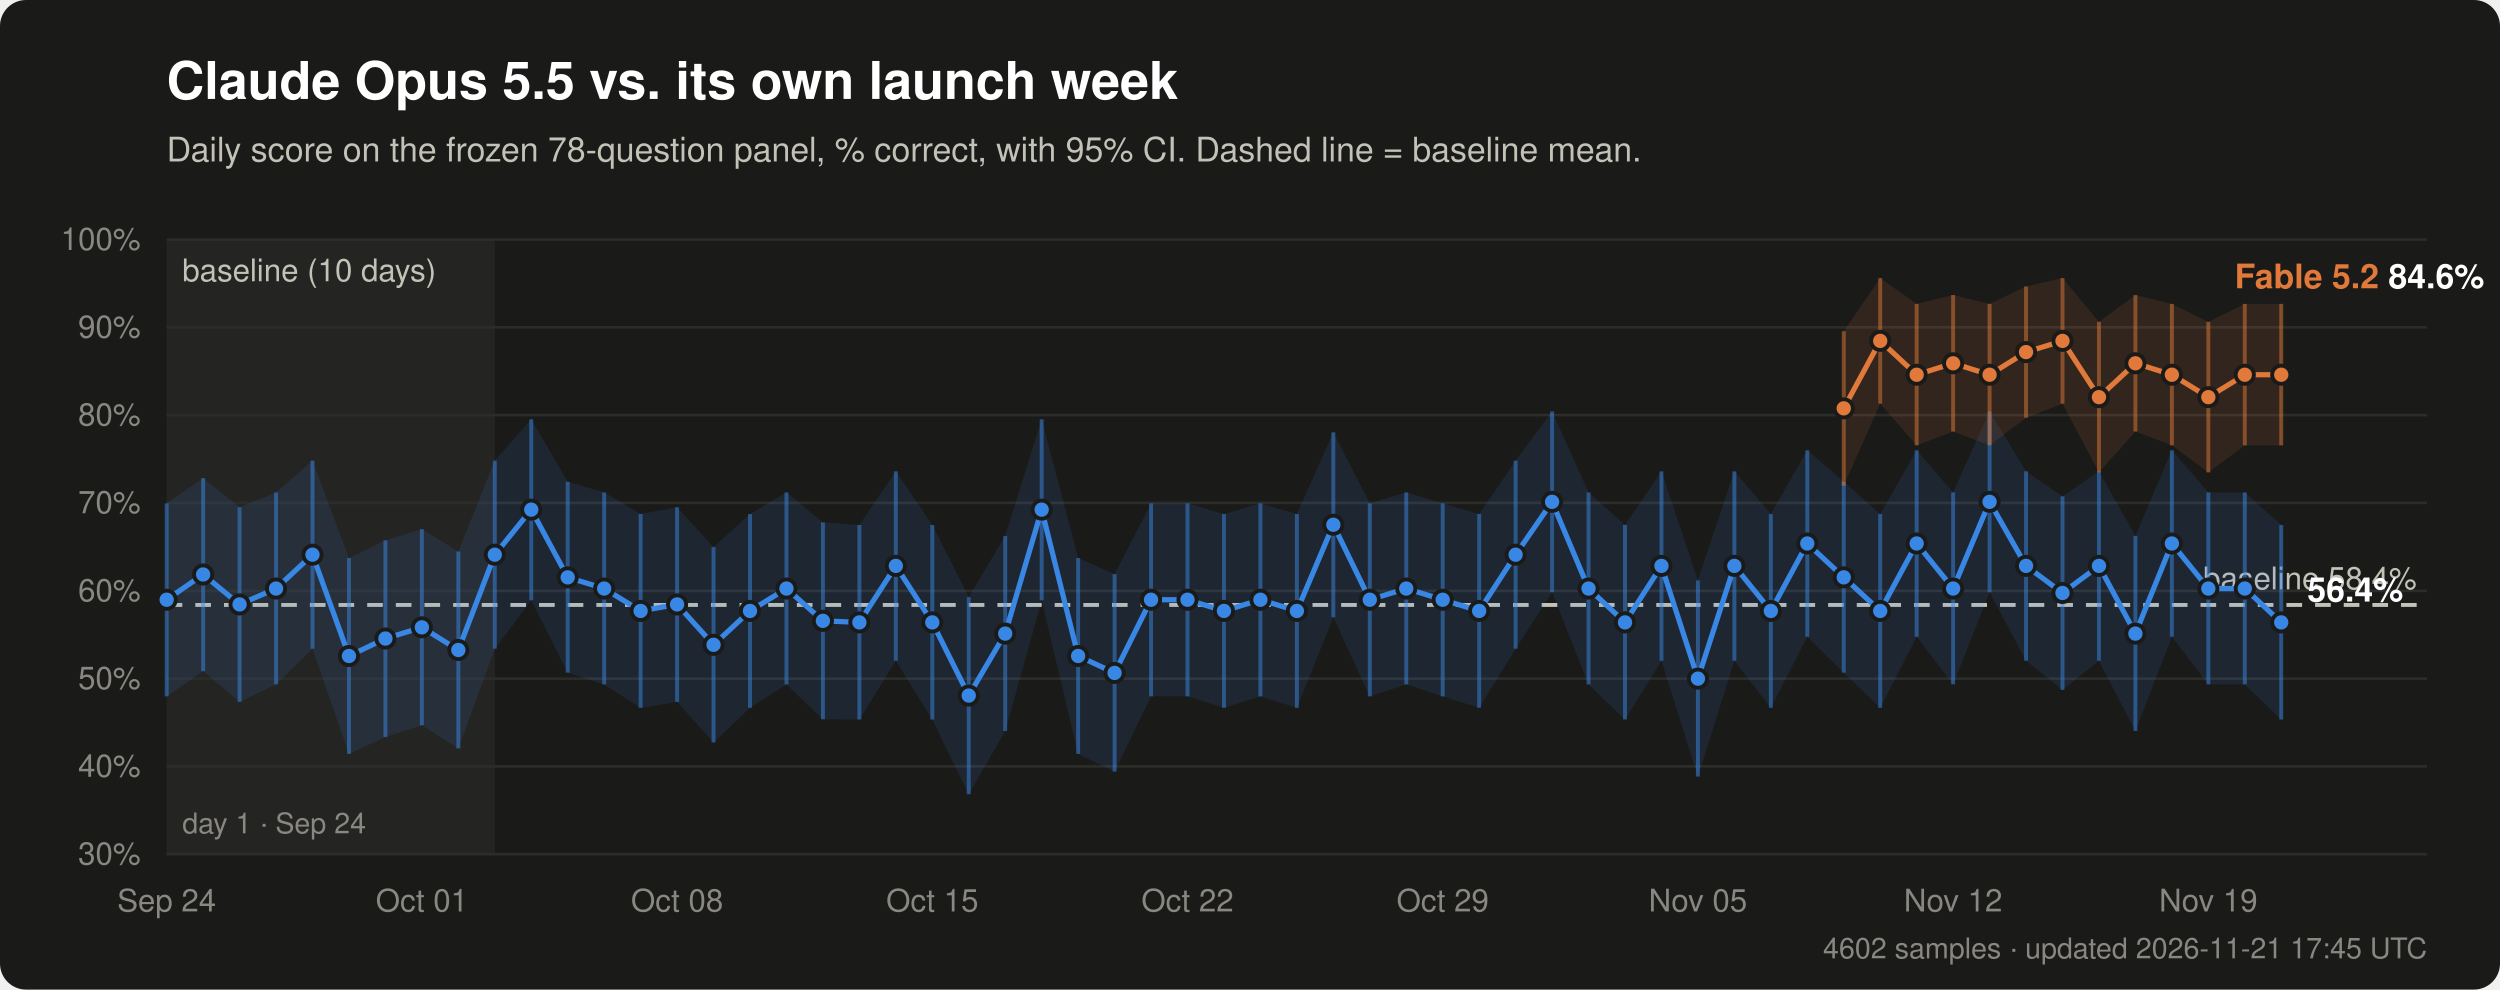
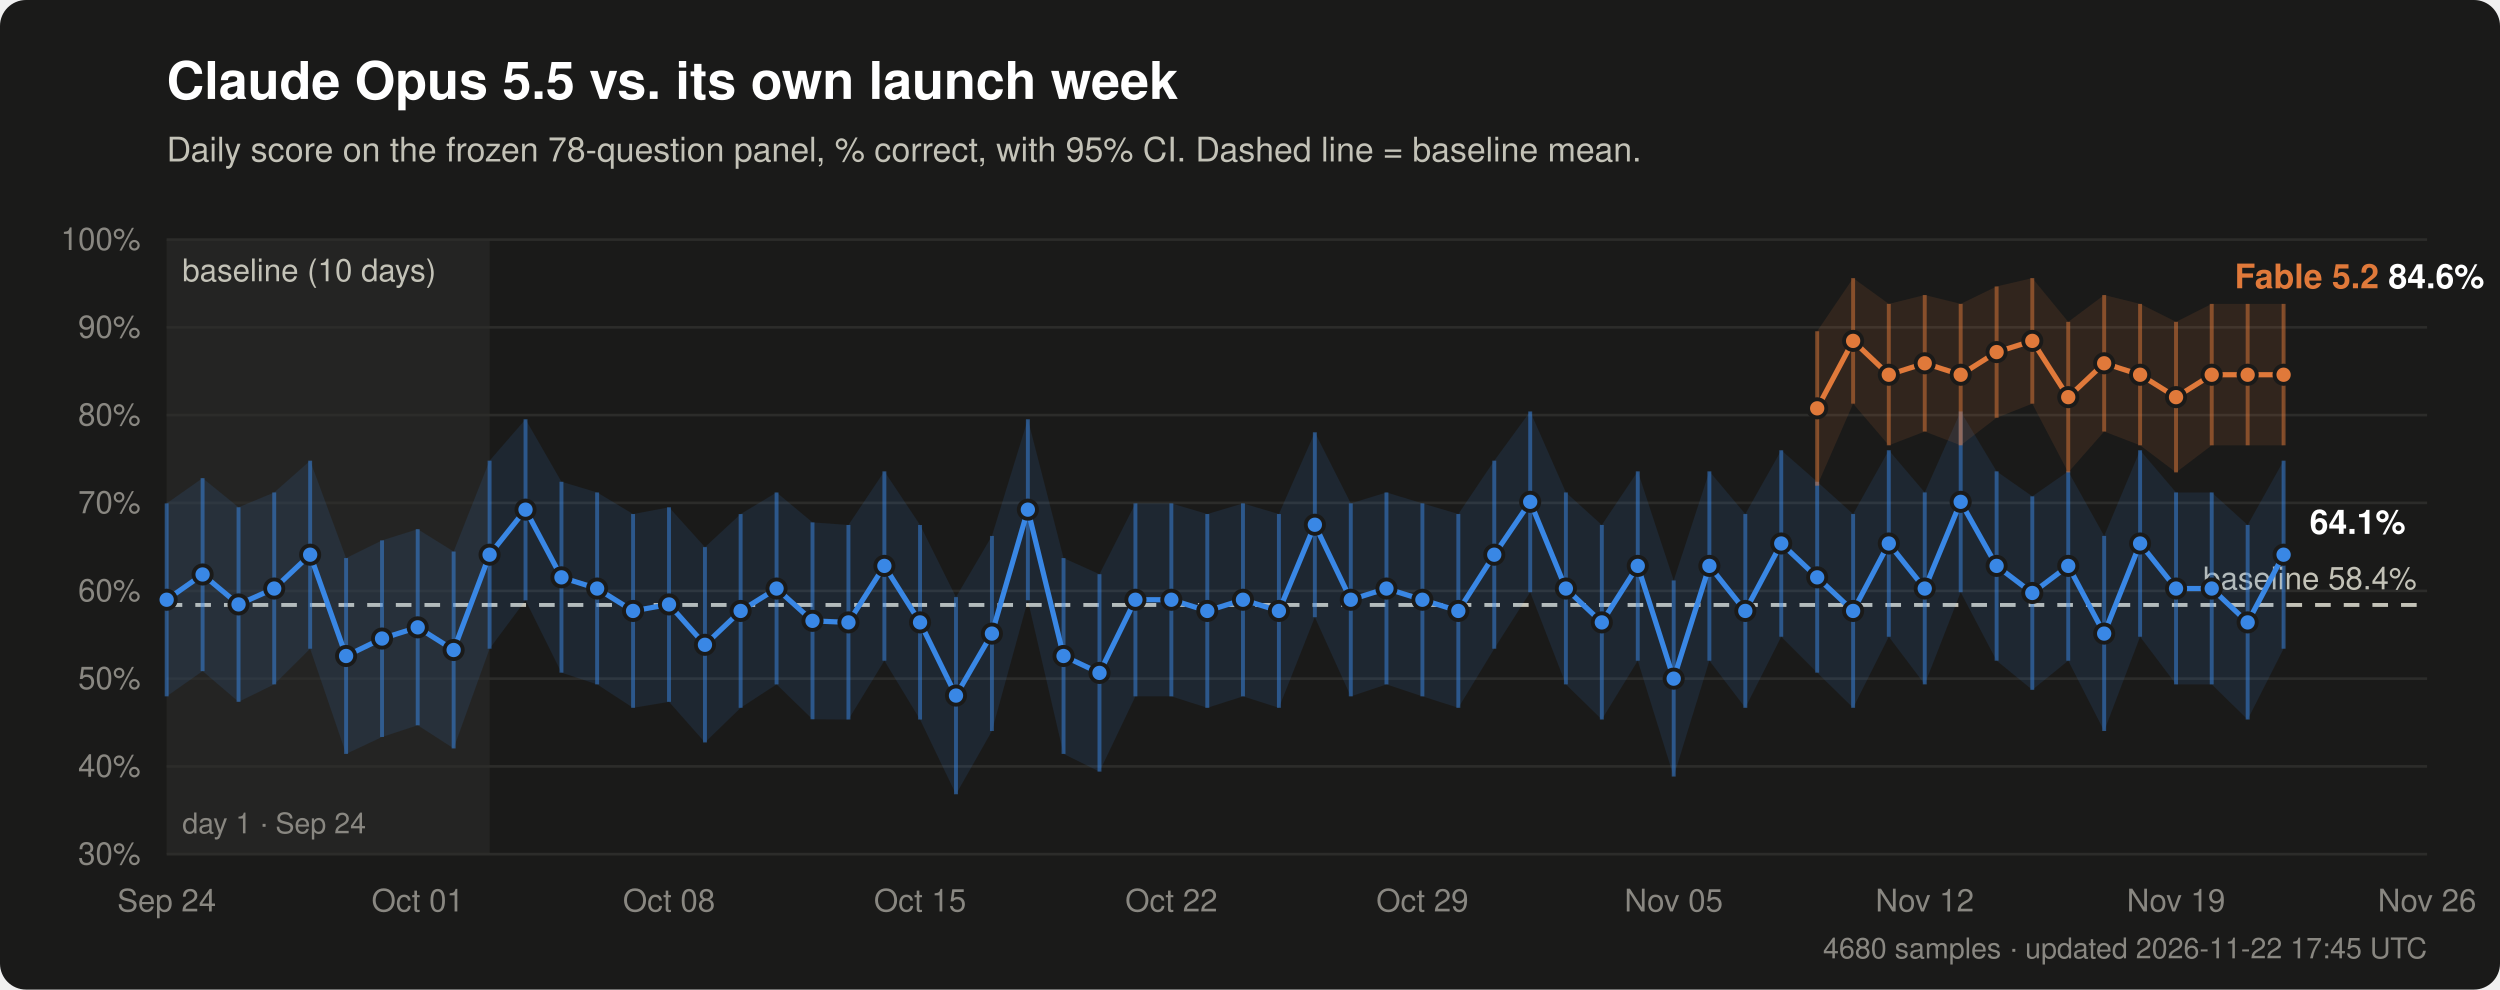
<svg xmlns="http://www.w3.org/2000/svg" width="960" height="380" viewBox="0 0 960 380" font-family="-apple-system, Segoe UI, Helvetica, Arial, sans-serif" role="img" aria-labelledby="t d">
  <rect width="960" height="380" rx="10" fill="#1a1a19" />
  <text x="64" y="38" fill="#ffffff" font-size="20" font-weight="600">Claude Opus 5.5 vs. its own launch week</text>
  <text x="64" y="62" fill="#c3c2b7" font-size="13">Daily score on the frozen 78-question panel, % correct, with 95% CI. Dashed line = baseline mean.</text>
  <line x1="64" y1="328.0" x2="932" y2="328.0" stroke="#2c2c2a" stroke-width="1" />
  <text x="54" y="332.0" text-anchor="end" fill="#898781" font-size="12">30%</text>
  <line x1="64" y1="294.3" x2="932" y2="294.3" stroke="#2c2c2a" stroke-width="1" />
  <text x="54" y="298.3" text-anchor="end" fill="#898781" font-size="12">40%</text>
  <line x1="64" y1="260.6" x2="932" y2="260.6" stroke="#2c2c2a" stroke-width="1" />
  <text x="54" y="264.6" text-anchor="end" fill="#898781" font-size="12">50%</text>
  <line x1="64" y1="226.9" x2="932" y2="226.9" stroke="#2c2c2a" stroke-width="1" />
  <text x="54" y="230.9" text-anchor="end" fill="#898781" font-size="12">60%</text>
  <line x1="64" y1="193.1" x2="932" y2="193.1" stroke="#2c2c2a" stroke-width="1" />
  <text x="54" y="197.1" text-anchor="end" fill="#898781" font-size="12">70%</text>
  <line x1="64" y1="159.4" x2="932" y2="159.4" stroke="#2c2c2a" stroke-width="1" />
  <text x="54" y="163.4" text-anchor="end" fill="#898781" font-size="12">80%</text>
  <line x1="64" y1="125.7" x2="932" y2="125.7" stroke="#2c2c2a" stroke-width="1" />
  <text x="54" y="129.7" text-anchor="end" fill="#898781" font-size="12">90%</text>
  <line x1="64" y1="92.0" x2="932" y2="92.0" stroke="#2c2c2a" stroke-width="1" />
  <text x="54" y="96.0" text-anchor="end" fill="#898781" font-size="12">100%</text>
-   <rect x="64.0" y="92" width="126.0" height="236" fill="#2c2c2a" opacity="0.6" />
+   <rect x="64.0" y="92" width="124.0" height="236" fill="#2c2c2a" opacity="0.6" />
  <text x="70.0" y="108" fill="#c3c2b7" font-size="12">baseline (10 days)</text>
  <text x="70.0" y="320" fill="#898781" font-size="11">day 1 · Sep 24</text>
  <text x="64.0" y="350" text-anchor="middle" fill="#898781" font-size="12">Sep 24</text>
-   <text x="162.0" y="350" text-anchor="middle" fill="#898781" font-size="12">Oct 01</text>
-   <text x="260.0" y="350" text-anchor="middle" fill="#898781" font-size="12">Oct 08</text>
-   <text x="358.0" y="350" text-anchor="middle" fill="#898781" font-size="12">Oct 15</text>
-   <text x="456.0" y="350" text-anchor="middle" fill="#898781" font-size="12">Oct 22</text>
-   <text x="554.0" y="350" text-anchor="middle" fill="#898781" font-size="12">Oct 29</text>
-   <text x="652.0" y="350" text-anchor="middle" fill="#898781" font-size="12">Nov 05</text>
-   <text x="750.0" y="350" text-anchor="middle" fill="#898781" font-size="12">Nov 12</text>
-   <text x="848.0" y="350" text-anchor="middle" fill="#898781" font-size="12">Nov 19</text>
+   <text x="160.4" y="350" text-anchor="middle" fill="#898781" font-size="12">Oct 01</text>
+   <text x="256.9" y="350" text-anchor="middle" fill="#898781" font-size="12">Oct 08</text>
+   <text x="353.3" y="350" text-anchor="middle" fill="#898781" font-size="12">Oct 15</text>
+   <text x="449.8" y="350" text-anchor="middle" fill="#898781" font-size="12">Oct 22</text>
+   <text x="546.2" y="350" text-anchor="middle" fill="#898781" font-size="12">Oct 29</text>
+   <text x="642.7" y="350" text-anchor="middle" fill="#898781" font-size="12">Nov 05</text>
+   <text x="739.1" y="350" text-anchor="middle" fill="#898781" font-size="12">Nov 12</text>
+   <text x="835.6" y="350" text-anchor="middle" fill="#898781" font-size="12">Nov 19</text>
+   <text x="932.0" y="350" text-anchor="middle" fill="#898781" font-size="12">Nov 26</text>
  <line x1="64" y1="232.3" x2="932" y2="232.3" stroke="#c3c2b7" stroke-width="1.5" stroke-dasharray="6 5" />
  <text x="928" y="226.3" text-anchor="end" fill="#c3c2b7" font-size="12">baseline 58.4%</text>
-   <path d="M64.0,193.3 L78.0,183.6 L92.0,194.8 L106.0,189.1 L120.0,176.9 L134.0,214.3 L148.0,207.5 L162.0,203.2 L176.0,211.8 L190.0,176.9 L204.0,161.0 L218.0,185.0 L232.0,189.1 L246.0,197.4 L260.0,194.8 L274.0,210.1 L288.0,197.4 L302.0,189.1 L316.0,200.6 L330.0,201.6 L344.0,181.0 L358.0,201.6 L372.0,229.3 L386.0,205.8 L400.0,161.0 L414.0,214.3 L428.0,220.5 L442.0,193.3 L456.0,193.3 L470.0,197.4 L484.0,193.3 L498.0,197.4 L512.0,166.0 L526.0,193.3 L540.0,189.1 L554.0,193.3 L568.0,197.4 L582.0,176.9 L596.0,158.0 L610.0,189.1 L624.0,201.6 L638.0,181.0 L652.0,222.9 L666.0,181.0 L680.0,197.4 L694.0,172.9 L708.0,185.0 L722.0,197.4 L736.0,172.9 L750.0,189.1 L764.0,158.0 L778.0,181.0 L792.0,190.6 L806.0,181.0 L820.0,205.8 L834.0,172.9 L848.0,189.1 L862.0,189.1 L876.0,201.6 L876.0,276.3 L862.0,262.8 L848.0,262.8 L834.0,244.5 L820.0,280.7 L806.0,253.7 L792.0,264.9 L778.0,253.7 L764.0,227.4 L750.0,262.8 L736.0,244.5 L722.0,271.8 L708.0,258.3 L694.0,244.5 L680.0,271.8 L666.0,253.7 L652.0,298.2 L638.0,253.7 L624.0,276.3 L610.0,262.8 L596.0,227.4 L582.0,249.1 L568.0,271.8 L554.0,267.4 L540.0,262.8 L526.0,267.4 L512.0,237.0 L498.0,271.8 L484.0,267.4 L470.0,271.8 L456.0,267.4 L442.0,267.4 L428.0,296.3 L414.0,289.5 L400.0,230.5 L386.0,280.7 L372.0,305.0 L358.0,276.3 L344.0,253.7 L330.0,276.3 L316.0,276.2 L302.0,262.8 L288.0,271.8 L274.0,285.1 L260.0,269.5 L246.0,271.8 L232.0,262.8 L218.0,258.3 L204.0,230.5 L190.0,249.1 L176.0,287.4 L162.0,278.5 L148.0,283.0 L134.0,289.5 L120.0,249.1 L106.0,262.8 L92.0,269.5 L78.0,257.7 L64.0,267.4 Z" fill="#3987e5" opacity="0.12" />
-   <path d="M64.0,230.3 L78.0,220.6 L92.0,232.1 L106.0,226.0 L120.0,213.0 L134.0,251.9 L148.0,245.2 L162.0,240.9 L176.0,249.6 L190.0,213.0 L204.0,195.7 L218.0,221.7 L232.0,226.0 L246.0,234.6 L260.0,232.1 L274.0,247.6 L288.0,234.6 L302.0,226.0 L316.0,238.4 L330.0,239.0 L344.0,217.3 L358.0,239.0 L372.0,267.1 L386.0,243.3 L400.0,195.7 L414.0,251.9 L428.0,258.4 L442.0,230.3 L456.0,230.3 L470.0,234.6 L484.0,230.3 L498.0,234.6 L512.0,201.5 L526.0,230.3 L540.0,226.0 L554.0,230.3 L568.0,234.6 L582.0,213.0 L596.0,192.7 L610.0,226.0 L624.0,239.0 L638.0,217.3 L652.0,260.6 L666.0,217.3 L680.0,234.6 L694.0,208.7 L708.0,221.7 L722.0,234.6 L736.0,208.7 L750.0,226.0 L764.0,192.7 L778.0,217.3 L792.0,227.7 L806.0,217.3 L820.0,243.3 L834.0,208.7 L848.0,226.0 L862.0,226.0 L876.0,239.0" fill="none" stroke="#3987e5" stroke-width="2" stroke-linejoin="round" stroke-linecap="round" />
+   <path d="M64.0,193.3 L77.8,183.6 L91.6,194.8 L105.3,189.1 L119.1,176.9 L132.9,214.3 L146.7,207.5 L160.4,203.2 L174.2,211.8 L188.0,176.9 L201.8,161.0 L215.6,185.0 L229.3,189.1 L243.1,197.4 L256.9,194.8 L270.7,210.1 L284.4,197.4 L298.2,189.1 L312.0,200.6 L325.8,201.6 L339.6,181.0 L353.3,201.6 L367.1,229.3 L380.9,205.8 L394.7,161.0 L408.4,214.3 L422.2,220.5 L436.0,193.3 L449.8,193.3 L463.6,197.4 L477.3,193.3 L491.1,197.4 L504.9,166.0 L518.7,193.3 L532.4,189.1 L546.2,193.3 L560.0,197.4 L573.8,176.9 L587.6,158.0 L601.3,189.1 L615.1,201.6 L628.9,181.0 L642.7,222.9 L656.4,181.0 L670.2,197.4 L684.0,172.9 L697.8,185.0 L711.6,197.4 L725.3,172.9 L739.1,189.1 L752.9,158.0 L766.7,181.0 L780.4,190.6 L794.2,181.0 L808.0,205.8 L821.8,172.9 L835.6,189.1 L849.3,189.1 L863.1,201.6 L876.9,176.9 L876.9,249.1 L863.1,276.3 L849.3,262.8 L835.6,262.8 L821.8,244.5 L808.0,280.7 L794.2,253.7 L780.4,264.9 L766.7,253.7 L752.9,227.4 L739.1,262.8 L725.3,244.5 L711.6,271.8 L697.8,258.3 L684.0,244.5 L670.2,271.8 L656.4,253.7 L642.7,298.2 L628.9,253.7 L615.1,276.3 L601.3,262.8 L587.6,227.4 L573.8,249.1 L560.0,271.8 L546.2,267.4 L532.4,262.8 L518.7,267.4 L504.9,237.0 L491.1,271.8 L477.3,267.4 L463.6,271.8 L449.8,267.4 L436.0,267.4 L422.2,296.3 L408.4,289.5 L394.7,230.5 L380.9,280.7 L367.1,305.0 L353.3,276.3 L339.6,253.7 L325.8,276.3 L312.0,276.2 L298.2,262.8 L284.4,271.8 L270.7,285.1 L256.9,269.5 L243.1,271.8 L229.3,262.8 L215.6,258.3 L201.8,230.5 L188.0,249.1 L174.2,287.4 L160.4,278.5 L146.7,283.0 L132.9,289.5 L119.1,249.1 L105.3,262.8 L91.6,269.5 L77.8,257.7 L64.0,267.4 Z" fill="#3987e5" opacity="0.12" />
+   <path d="M64.0,230.3 L77.8,220.6 L91.6,232.1 L105.3,226.0 L119.1,213.0 L132.9,251.9 L146.7,245.2 L160.4,240.9 L174.2,249.6 L188.0,213.0 L201.8,195.7 L215.6,221.7 L229.3,226.0 L243.1,234.6 L256.9,232.1 L270.7,247.6 L284.4,234.6 L298.2,226.0 L312.0,238.4 L325.8,239.0 L339.6,217.3 L353.3,239.0 L367.1,267.1 L380.9,243.3 L394.7,195.7 L408.4,251.9 L422.2,258.4 L436.0,230.3 L449.8,230.3 L463.6,234.6 L477.3,230.3 L491.1,234.6 L504.9,201.5 L518.7,230.3 L532.4,226.0 L546.2,230.3 L560.0,234.6 L573.8,213.0 L587.6,192.7 L601.3,226.0 L615.1,239.0 L628.9,217.3 L642.7,260.6 L656.4,217.3 L670.2,234.6 L684.0,208.7 L697.8,221.7 L711.6,234.6 L725.3,208.7 L739.1,226.0 L752.9,192.7 L766.7,217.3 L780.4,227.7 L794.2,217.3 L808.0,243.3 L821.8,208.7 L835.6,226.0 L849.3,226.0 L863.1,239.0 L876.9,213.0" fill="none" stroke="#3987e5" stroke-width="2" stroke-linejoin="round" stroke-linecap="round" />
  <line x1="64.0" y1="267.4" x2="64.0" y2="193.3" stroke="#3987e5" stroke-width="1.5" opacity="0.5" />
  <circle cx="64.0" cy="230.3" r="3.5" fill="#3987e5" stroke="#1a1a19" stroke-width="1.5" />
-   <line x1="78.0" y1="257.7" x2="78.0" y2="183.6" stroke="#3987e5" stroke-width="1.5" opacity="0.5" />
-   <circle cx="78.0" cy="220.6" r="3.5" fill="#3987e5" stroke="#1a1a19" stroke-width="1.5" />
-   <line x1="92.0" y1="269.5" x2="92.0" y2="194.8" stroke="#3987e5" stroke-width="1.5" opacity="0.5" />
-   <circle cx="92.0" cy="232.1" r="3.5" fill="#3987e5" stroke="#1a1a19" stroke-width="1.5" />
-   <line x1="106.0" y1="262.8" x2="106.0" y2="189.1" stroke="#3987e5" stroke-width="1.5" opacity="0.5" />
-   <circle cx="106.0" cy="226.0" r="3.5" fill="#3987e5" stroke="#1a1a19" stroke-width="1.5" />
-   <line x1="120.0" y1="249.1" x2="120.0" y2="176.9" stroke="#3987e5" stroke-width="1.5" opacity="0.5" />
-   <circle cx="120.0" cy="213.0" r="3.5" fill="#3987e5" stroke="#1a1a19" stroke-width="1.5" />
-   <line x1="134.0" y1="289.5" x2="134.0" y2="214.3" stroke="#3987e5" stroke-width="1.5" opacity="0.5" />
-   <circle cx="134.0" cy="251.9" r="3.5" fill="#3987e5" stroke="#1a1a19" stroke-width="1.5" />
-   <line x1="148.0" y1="283.0" x2="148.0" y2="207.5" stroke="#3987e5" stroke-width="1.5" opacity="0.5" />
-   <circle cx="148.0" cy="245.2" r="3.5" fill="#3987e5" stroke="#1a1a19" stroke-width="1.5" />
-   <line x1="162.0" y1="278.5" x2="162.0" y2="203.2" stroke="#3987e5" stroke-width="1.5" opacity="0.5" />
-   <circle cx="162.0" cy="240.9" r="3.5" fill="#3987e5" stroke="#1a1a19" stroke-width="1.5" />
-   <line x1="176.0" y1="287.4" x2="176.0" y2="211.8" stroke="#3987e5" stroke-width="1.5" opacity="0.5" />
-   <circle cx="176.0" cy="249.6" r="3.5" fill="#3987e5" stroke="#1a1a19" stroke-width="1.5" />
-   <line x1="190.0" y1="249.1" x2="190.0" y2="176.9" stroke="#3987e5" stroke-width="1.5" opacity="0.5" />
-   <circle cx="190.0" cy="213.0" r="3.5" fill="#3987e5" stroke="#1a1a19" stroke-width="1.5" />
-   <line x1="204.0" y1="230.5" x2="204.0" y2="161.0" stroke="#3987e5" stroke-width="1.5" opacity="0.5" />
-   <circle cx="204.0" cy="195.7" r="3.5" fill="#3987e5" stroke="#1a1a19" stroke-width="1.5" />
-   <line x1="218.0" y1="258.3" x2="218.0" y2="185.0" stroke="#3987e5" stroke-width="1.5" opacity="0.5" />
-   <circle cx="218.0" cy="221.7" r="3.5" fill="#3987e5" stroke="#1a1a19" stroke-width="1.5" />
-   <line x1="232.0" y1="262.8" x2="232.0" y2="189.1" stroke="#3987e5" stroke-width="1.5" opacity="0.5" />
-   <circle cx="232.0" cy="226.0" r="3.5" fill="#3987e5" stroke="#1a1a19" stroke-width="1.5" />
-   <line x1="246.0" y1="271.8" x2="246.0" y2="197.4" stroke="#3987e5" stroke-width="1.5" opacity="0.5" />
-   <circle cx="246.0" cy="234.6" r="3.5" fill="#3987e5" stroke="#1a1a19" stroke-width="1.5" />
-   <line x1="260.0" y1="269.5" x2="260.0" y2="194.8" stroke="#3987e5" stroke-width="1.5" opacity="0.5" />
-   <circle cx="260.0" cy="232.1" r="3.5" fill="#3987e5" stroke="#1a1a19" stroke-width="1.5" />
-   <line x1="274.0" y1="285.1" x2="274.0" y2="210.1" stroke="#3987e5" stroke-width="1.5" opacity="0.5" />
-   <circle cx="274.0" cy="247.6" r="3.5" fill="#3987e5" stroke="#1a1a19" stroke-width="1.5" />
-   <line x1="288.0" y1="271.8" x2="288.0" y2="197.4" stroke="#3987e5" stroke-width="1.5" opacity="0.5" />
-   <circle cx="288.0" cy="234.6" r="3.5" fill="#3987e5" stroke="#1a1a19" stroke-width="1.5" />
-   <line x1="302.0" y1="262.8" x2="302.0" y2="189.1" stroke="#3987e5" stroke-width="1.5" opacity="0.5" />
-   <circle cx="302.0" cy="226.0" r="3.5" fill="#3987e5" stroke="#1a1a19" stroke-width="1.5" />
-   <line x1="316.0" y1="276.2" x2="316.0" y2="200.6" stroke="#3987e5" stroke-width="1.5" opacity="0.5" />
-   <circle cx="316.0" cy="238.4" r="3.5" fill="#3987e5" stroke="#1a1a19" stroke-width="1.5" />
-   <line x1="330.0" y1="276.3" x2="330.0" y2="201.6" stroke="#3987e5" stroke-width="1.5" opacity="0.5" />
-   <circle cx="330.0" cy="239.0" r="3.5" fill="#3987e5" stroke="#1a1a19" stroke-width="1.5" />
-   <line x1="344.0" y1="253.7" x2="344.0" y2="181.0" stroke="#3987e5" stroke-width="1.5" opacity="0.5" />
-   <circle cx="344.0" cy="217.3" r="3.5" fill="#3987e5" stroke="#1a1a19" stroke-width="1.5" />
-   <line x1="358.0" y1="276.3" x2="358.0" y2="201.6" stroke="#3987e5" stroke-width="1.5" opacity="0.5" />
-   <circle cx="358.0" cy="239.0" r="3.5" fill="#3987e5" stroke="#1a1a19" stroke-width="1.5" />
-   <line x1="372.0" y1="305.0" x2="372.0" y2="229.3" stroke="#3987e5" stroke-width="1.5" opacity="0.5" />
-   <circle cx="372.0" cy="267.1" r="3.5" fill="#3987e5" stroke="#1a1a19" stroke-width="1.5" />
-   <line x1="386.0" y1="280.7" x2="386.0" y2="205.8" stroke="#3987e5" stroke-width="1.5" opacity="0.5" />
-   <circle cx="386.0" cy="243.3" r="3.5" fill="#3987e5" stroke="#1a1a19" stroke-width="1.5" />
-   <line x1="400.0" y1="230.5" x2="400.0" y2="161.0" stroke="#3987e5" stroke-width="1.5" opacity="0.5" />
-   <circle cx="400.0" cy="195.7" r="3.5" fill="#3987e5" stroke="#1a1a19" stroke-width="1.5" />
-   <line x1="414.0" y1="289.5" x2="414.0" y2="214.3" stroke="#3987e5" stroke-width="1.5" opacity="0.5" />
-   <circle cx="414.0" cy="251.9" r="3.5" fill="#3987e5" stroke="#1a1a19" stroke-width="1.5" />
-   <line x1="428.0" y1="296.3" x2="428.0" y2="220.5" stroke="#3987e5" stroke-width="1.5" opacity="0.5" />
-   <circle cx="428.0" cy="258.4" r="3.5" fill="#3987e5" stroke="#1a1a19" stroke-width="1.5" />
-   <line x1="442.0" y1="267.4" x2="442.0" y2="193.3" stroke="#3987e5" stroke-width="1.5" opacity="0.5" />
-   <circle cx="442.0" cy="230.3" r="3.5" fill="#3987e5" stroke="#1a1a19" stroke-width="1.5" />
-   <line x1="456.0" y1="267.4" x2="456.0" y2="193.3" stroke="#3987e5" stroke-width="1.5" opacity="0.5" />
-   <circle cx="456.0" cy="230.3" r="3.5" fill="#3987e5" stroke="#1a1a19" stroke-width="1.5" />
-   <line x1="470.0" y1="271.8" x2="470.0" y2="197.4" stroke="#3987e5" stroke-width="1.5" opacity="0.5" />
-   <circle cx="470.0" cy="234.6" r="3.5" fill="#3987e5" stroke="#1a1a19" stroke-width="1.5" />
-   <line x1="484.0" y1="267.4" x2="484.0" y2="193.3" stroke="#3987e5" stroke-width="1.5" opacity="0.5" />
-   <circle cx="484.0" cy="230.3" r="3.5" fill="#3987e5" stroke="#1a1a19" stroke-width="1.5" />
-   <line x1="498.0" y1="271.8" x2="498.0" y2="197.4" stroke="#3987e5" stroke-width="1.5" opacity="0.5" />
-   <circle cx="498.0" cy="234.6" r="3.5" fill="#3987e5" stroke="#1a1a19" stroke-width="1.5" />
-   <line x1="512.0" y1="237.0" x2="512.0" y2="166.0" stroke="#3987e5" stroke-width="1.5" opacity="0.5" />
-   <circle cx="512.0" cy="201.5" r="3.5" fill="#3987e5" stroke="#1a1a19" stroke-width="1.5" />
-   <line x1="526.0" y1="267.4" x2="526.0" y2="193.3" stroke="#3987e5" stroke-width="1.5" opacity="0.5" />
-   <circle cx="526.0" cy="230.3" r="3.5" fill="#3987e5" stroke="#1a1a19" stroke-width="1.5" />
-   <line x1="540.0" y1="262.8" x2="540.0" y2="189.1" stroke="#3987e5" stroke-width="1.5" opacity="0.5" />
-   <circle cx="540.0" cy="226.0" r="3.5" fill="#3987e5" stroke="#1a1a19" stroke-width="1.5" />
-   <line x1="554.0" y1="267.4" x2="554.0" y2="193.3" stroke="#3987e5" stroke-width="1.5" opacity="0.5" />
-   <circle cx="554.0" cy="230.3" r="3.5" fill="#3987e5" stroke="#1a1a19" stroke-width="1.5" />
-   <line x1="568.0" y1="271.8" x2="568.0" y2="197.4" stroke="#3987e5" stroke-width="1.5" opacity="0.5" />
-   <circle cx="568.0" cy="234.6" r="3.5" fill="#3987e5" stroke="#1a1a19" stroke-width="1.5" />
-   <line x1="582.0" y1="249.1" x2="582.0" y2="176.9" stroke="#3987e5" stroke-width="1.5" opacity="0.5" />
-   <circle cx="582.0" cy="213.0" r="3.5" fill="#3987e5" stroke="#1a1a19" stroke-width="1.5" />
-   <line x1="596.0" y1="227.4" x2="596.0" y2="158.0" stroke="#3987e5" stroke-width="1.5" opacity="0.5" />
-   <circle cx="596.0" cy="192.7" r="3.5" fill="#3987e5" stroke="#1a1a19" stroke-width="1.5" />
-   <line x1="610.0" y1="262.8" x2="610.0" y2="189.1" stroke="#3987e5" stroke-width="1.5" opacity="0.5" />
-   <circle cx="610.0" cy="226.0" r="3.5" fill="#3987e5" stroke="#1a1a19" stroke-width="1.5" />
-   <line x1="624.0" y1="276.3" x2="624.0" y2="201.6" stroke="#3987e5" stroke-width="1.5" opacity="0.5" />
-   <circle cx="624.0" cy="239.0" r="3.5" fill="#3987e5" stroke="#1a1a19" stroke-width="1.5" />
-   <line x1="638.0" y1="253.7" x2="638.0" y2="181.0" stroke="#3987e5" stroke-width="1.5" opacity="0.5" />
-   <circle cx="638.0" cy="217.3" r="3.5" fill="#3987e5" stroke="#1a1a19" stroke-width="1.5" />
-   <line x1="652.0" y1="298.2" x2="652.0" y2="222.9" stroke="#3987e5" stroke-width="1.5" opacity="0.5" />
-   <circle cx="652.0" cy="260.6" r="3.5" fill="#3987e5" stroke="#1a1a19" stroke-width="1.5" />
-   <line x1="666.0" y1="253.7" x2="666.0" y2="181.0" stroke="#3987e5" stroke-width="1.5" opacity="0.5" />
-   <circle cx="666.0" cy="217.3" r="3.5" fill="#3987e5" stroke="#1a1a19" stroke-width="1.5" />
-   <line x1="680.0" y1="271.8" x2="680.0" y2="197.4" stroke="#3987e5" stroke-width="1.5" opacity="0.5" />
-   <circle cx="680.0" cy="234.6" r="3.5" fill="#3987e5" stroke="#1a1a19" stroke-width="1.5" />
-   <line x1="694.0" y1="244.5" x2="694.0" y2="172.9" stroke="#3987e5" stroke-width="1.5" opacity="0.5" />
-   <circle cx="694.0" cy="208.7" r="3.5" fill="#3987e5" stroke="#1a1a19" stroke-width="1.5" />
-   <line x1="708.0" y1="258.3" x2="708.0" y2="185.0" stroke="#3987e5" stroke-width="1.5" opacity="0.5" />
-   <circle cx="708.0" cy="221.7" r="3.5" fill="#3987e5" stroke="#1a1a19" stroke-width="1.5" />
-   <line x1="722.0" y1="271.8" x2="722.0" y2="197.4" stroke="#3987e5" stroke-width="1.5" opacity="0.5" />
-   <circle cx="722.0" cy="234.6" r="3.5" fill="#3987e5" stroke="#1a1a19" stroke-width="1.5" />
-   <line x1="736.0" y1="244.5" x2="736.0" y2="172.9" stroke="#3987e5" stroke-width="1.5" opacity="0.5" />
-   <circle cx="736.0" cy="208.7" r="3.5" fill="#3987e5" stroke="#1a1a19" stroke-width="1.5" />
-   <line x1="750.0" y1="262.8" x2="750.0" y2="189.1" stroke="#3987e5" stroke-width="1.5" opacity="0.5" />
-   <circle cx="750.0" cy="226.0" r="3.5" fill="#3987e5" stroke="#1a1a19" stroke-width="1.5" />
-   <line x1="764.0" y1="227.4" x2="764.0" y2="158.0" stroke="#3987e5" stroke-width="1.5" opacity="0.5" />
-   <circle cx="764.0" cy="192.7" r="3.5" fill="#3987e5" stroke="#1a1a19" stroke-width="1.5" />
-   <line x1="778.0" y1="253.7" x2="778.0" y2="181.0" stroke="#3987e5" stroke-width="1.5" opacity="0.5" />
-   <circle cx="778.0" cy="217.3" r="3.5" fill="#3987e5" stroke="#1a1a19" stroke-width="1.5" />
-   <line x1="792.0" y1="264.9" x2="792.0" y2="190.6" stroke="#3987e5" stroke-width="1.5" opacity="0.5" />
-   <circle cx="792.0" cy="227.7" r="3.5" fill="#3987e5" stroke="#1a1a19" stroke-width="1.5" />
-   <line x1="806.0" y1="253.7" x2="806.0" y2="181.0" stroke="#3987e5" stroke-width="1.5" opacity="0.5" />
-   <circle cx="806.0" cy="217.3" r="3.5" fill="#3987e5" stroke="#1a1a19" stroke-width="1.5" />
-   <line x1="820.0" y1="280.7" x2="820.0" y2="205.8" stroke="#3987e5" stroke-width="1.5" opacity="0.5" />
-   <circle cx="820.0" cy="243.3" r="3.5" fill="#3987e5" stroke="#1a1a19" stroke-width="1.5" />
-   <line x1="834.0" y1="244.5" x2="834.0" y2="172.9" stroke="#3987e5" stroke-width="1.5" opacity="0.5" />
-   <circle cx="834.0" cy="208.7" r="3.5" fill="#3987e5" stroke="#1a1a19" stroke-width="1.5" />
-   <line x1="848.0" y1="262.8" x2="848.0" y2="189.1" stroke="#3987e5" stroke-width="1.5" opacity="0.5" />
-   <circle cx="848.0" cy="226.0" r="3.5" fill="#3987e5" stroke="#1a1a19" stroke-width="1.5" />
-   <line x1="862.0" y1="262.8" x2="862.0" y2="189.1" stroke="#3987e5" stroke-width="1.5" opacity="0.5" />
-   <circle cx="862.0" cy="226.0" r="3.5" fill="#3987e5" stroke="#1a1a19" stroke-width="1.5" />
-   <line x1="876.0" y1="276.3" x2="876.0" y2="201.6" stroke="#3987e5" stroke-width="1.5" opacity="0.5" />
-   <circle cx="876.0" cy="239.0" r="3.5" fill="#3987e5" stroke="#1a1a19" stroke-width="1.5" />
-   <text x="886.0" y="231.0" fill="#ffffff" font-size="13" font-weight="600">56.4%</text>
+   <line x1="77.8" y1="257.7" x2="77.8" y2="183.6" stroke="#3987e5" stroke-width="1.5" opacity="0.5" />
+   <circle cx="77.8" cy="220.6" r="3.5" fill="#3987e5" stroke="#1a1a19" stroke-width="1.5" />
+   <line x1="91.6" y1="269.5" x2="91.6" y2="194.8" stroke="#3987e5" stroke-width="1.5" opacity="0.5" />
+   <circle cx="91.6" cy="232.1" r="3.5" fill="#3987e5" stroke="#1a1a19" stroke-width="1.5" />
+   <line x1="105.3" y1="262.8" x2="105.3" y2="189.1" stroke="#3987e5" stroke-width="1.5" opacity="0.5" />
+   <circle cx="105.3" cy="226.0" r="3.5" fill="#3987e5" stroke="#1a1a19" stroke-width="1.5" />
+   <line x1="119.1" y1="249.1" x2="119.1" y2="176.9" stroke="#3987e5" stroke-width="1.5" opacity="0.5" />
+   <circle cx="119.1" cy="213.0" r="3.5" fill="#3987e5" stroke="#1a1a19" stroke-width="1.5" />
+   <line x1="132.9" y1="289.5" x2="132.9" y2="214.3" stroke="#3987e5" stroke-width="1.5" opacity="0.5" />
+   <circle cx="132.9" cy="251.9" r="3.5" fill="#3987e5" stroke="#1a1a19" stroke-width="1.5" />
+   <line x1="146.7" y1="283.0" x2="146.7" y2="207.5" stroke="#3987e5" stroke-width="1.5" opacity="0.5" />
+   <circle cx="146.7" cy="245.2" r="3.5" fill="#3987e5" stroke="#1a1a19" stroke-width="1.5" />
+   <line x1="160.4" y1="278.5" x2="160.4" y2="203.2" stroke="#3987e5" stroke-width="1.5" opacity="0.5" />
+   <circle cx="160.4" cy="240.9" r="3.5" fill="#3987e5" stroke="#1a1a19" stroke-width="1.5" />
+   <line x1="174.2" y1="287.4" x2="174.2" y2="211.8" stroke="#3987e5" stroke-width="1.5" opacity="0.5" />
+   <circle cx="174.2" cy="249.6" r="3.5" fill="#3987e5" stroke="#1a1a19" stroke-width="1.5" />
+   <line x1="188.0" y1="249.1" x2="188.0" y2="176.9" stroke="#3987e5" stroke-width="1.5" opacity="0.5" />
+   <circle cx="188.0" cy="213.0" r="3.5" fill="#3987e5" stroke="#1a1a19" stroke-width="1.5" />
+   <line x1="201.8" y1="230.5" x2="201.8" y2="161.0" stroke="#3987e5" stroke-width="1.5" opacity="0.5" />
+   <circle cx="201.8" cy="195.7" r="3.5" fill="#3987e5" stroke="#1a1a19" stroke-width="1.5" />
+   <line x1="215.6" y1="258.3" x2="215.6" y2="185.0" stroke="#3987e5" stroke-width="1.5" opacity="0.5" />
+   <circle cx="215.6" cy="221.7" r="3.5" fill="#3987e5" stroke="#1a1a19" stroke-width="1.5" />
+   <line x1="229.3" y1="262.8" x2="229.3" y2="189.1" stroke="#3987e5" stroke-width="1.5" opacity="0.5" />
+   <circle cx="229.3" cy="226.0" r="3.5" fill="#3987e5" stroke="#1a1a19" stroke-width="1.5" />
+   <line x1="243.1" y1="271.8" x2="243.1" y2="197.4" stroke="#3987e5" stroke-width="1.5" opacity="0.5" />
+   <circle cx="243.1" cy="234.6" r="3.5" fill="#3987e5" stroke="#1a1a19" stroke-width="1.5" />
+   <line x1="256.9" y1="269.5" x2="256.9" y2="194.8" stroke="#3987e5" stroke-width="1.5" opacity="0.5" />
+   <circle cx="256.9" cy="232.1" r="3.5" fill="#3987e5" stroke="#1a1a19" stroke-width="1.5" />
+   <line x1="270.7" y1="285.1" x2="270.7" y2="210.1" stroke="#3987e5" stroke-width="1.5" opacity="0.5" />
+   <circle cx="270.7" cy="247.6" r="3.5" fill="#3987e5" stroke="#1a1a19" stroke-width="1.5" />
+   <line x1="284.4" y1="271.8" x2="284.4" y2="197.4" stroke="#3987e5" stroke-width="1.5" opacity="0.5" />
+   <circle cx="284.4" cy="234.6" r="3.5" fill="#3987e5" stroke="#1a1a19" stroke-width="1.5" />
+   <line x1="298.2" y1="262.8" x2="298.2" y2="189.1" stroke="#3987e5" stroke-width="1.5" opacity="0.5" />
+   <circle cx="298.2" cy="226.0" r="3.5" fill="#3987e5" stroke="#1a1a19" stroke-width="1.5" />
+   <line x1="312.0" y1="276.2" x2="312.0" y2="200.6" stroke="#3987e5" stroke-width="1.5" opacity="0.5" />
+   <circle cx="312.0" cy="238.4" r="3.5" fill="#3987e5" stroke="#1a1a19" stroke-width="1.5" />
+   <line x1="325.8" y1="276.3" x2="325.8" y2="201.6" stroke="#3987e5" stroke-width="1.5" opacity="0.5" />
+   <circle cx="325.8" cy="239.0" r="3.5" fill="#3987e5" stroke="#1a1a19" stroke-width="1.5" />
+   <line x1="339.6" y1="253.7" x2="339.6" y2="181.0" stroke="#3987e5" stroke-width="1.5" opacity="0.5" />
+   <circle cx="339.6" cy="217.3" r="3.5" fill="#3987e5" stroke="#1a1a19" stroke-width="1.5" />
+   <line x1="353.3" y1="276.3" x2="353.3" y2="201.6" stroke="#3987e5" stroke-width="1.5" opacity="0.5" />
+   <circle cx="353.3" cy="239.0" r="3.5" fill="#3987e5" stroke="#1a1a19" stroke-width="1.5" />
+   <line x1="367.1" y1="305.0" x2="367.1" y2="229.3" stroke="#3987e5" stroke-width="1.5" opacity="0.5" />
+   <circle cx="367.1" cy="267.1" r="3.5" fill="#3987e5" stroke="#1a1a19" stroke-width="1.5" />
+   <line x1="380.9" y1="280.7" x2="380.9" y2="205.8" stroke="#3987e5" stroke-width="1.5" opacity="0.5" />
+   <circle cx="380.9" cy="243.3" r="3.5" fill="#3987e5" stroke="#1a1a19" stroke-width="1.5" />
+   <line x1="394.7" y1="230.5" x2="394.7" y2="161.0" stroke="#3987e5" stroke-width="1.5" opacity="0.5" />
+   <circle cx="394.7" cy="195.7" r="3.5" fill="#3987e5" stroke="#1a1a19" stroke-width="1.5" />
+   <line x1="408.4" y1="289.5" x2="408.4" y2="214.3" stroke="#3987e5" stroke-width="1.5" opacity="0.5" />
+   <circle cx="408.4" cy="251.9" r="3.5" fill="#3987e5" stroke="#1a1a19" stroke-width="1.5" />
+   <line x1="422.2" y1="296.3" x2="422.2" y2="220.5" stroke="#3987e5" stroke-width="1.5" opacity="0.5" />
+   <circle cx="422.2" cy="258.4" r="3.5" fill="#3987e5" stroke="#1a1a19" stroke-width="1.5" />
+   <line x1="436.0" y1="267.4" x2="436.0" y2="193.3" stroke="#3987e5" stroke-width="1.5" opacity="0.5" />
+   <circle cx="436.0" cy="230.3" r="3.5" fill="#3987e5" stroke="#1a1a19" stroke-width="1.5" />
+   <line x1="449.8" y1="267.4" x2="449.8" y2="193.3" stroke="#3987e5" stroke-width="1.5" opacity="0.5" />
+   <circle cx="449.8" cy="230.3" r="3.5" fill="#3987e5" stroke="#1a1a19" stroke-width="1.5" />
+   <line x1="463.6" y1="271.8" x2="463.6" y2="197.4" stroke="#3987e5" stroke-width="1.5" opacity="0.5" />
+   <circle cx="463.6" cy="234.6" r="3.5" fill="#3987e5" stroke="#1a1a19" stroke-width="1.5" />
+   <line x1="477.3" y1="267.4" x2="477.3" y2="193.3" stroke="#3987e5" stroke-width="1.5" opacity="0.5" />
+   <circle cx="477.3" cy="230.3" r="3.5" fill="#3987e5" stroke="#1a1a19" stroke-width="1.5" />
+   <line x1="491.1" y1="271.8" x2="491.1" y2="197.4" stroke="#3987e5" stroke-width="1.5" opacity="0.5" />
+   <circle cx="491.1" cy="234.6" r="3.5" fill="#3987e5" stroke="#1a1a19" stroke-width="1.5" />
+   <line x1="504.9" y1="237.0" x2="504.9" y2="166.0" stroke="#3987e5" stroke-width="1.5" opacity="0.5" />
+   <circle cx="504.9" cy="201.5" r="3.5" fill="#3987e5" stroke="#1a1a19" stroke-width="1.5" />
+   <line x1="518.7" y1="267.4" x2="518.7" y2="193.3" stroke="#3987e5" stroke-width="1.5" opacity="0.5" />
+   <circle cx="518.7" cy="230.3" r="3.5" fill="#3987e5" stroke="#1a1a19" stroke-width="1.5" />
+   <line x1="532.4" y1="262.8" x2="532.4" y2="189.1" stroke="#3987e5" stroke-width="1.5" opacity="0.5" />
+   <circle cx="532.4" cy="226.0" r="3.5" fill="#3987e5" stroke="#1a1a19" stroke-width="1.5" />
+   <line x1="546.2" y1="267.4" x2="546.2" y2="193.3" stroke="#3987e5" stroke-width="1.5" opacity="0.5" />
+   <circle cx="546.2" cy="230.3" r="3.5" fill="#3987e5" stroke="#1a1a19" stroke-width="1.5" />
+   <line x1="560.0" y1="271.8" x2="560.0" y2="197.4" stroke="#3987e5" stroke-width="1.5" opacity="0.5" />
+   <circle cx="560.0" cy="234.6" r="3.5" fill="#3987e5" stroke="#1a1a19" stroke-width="1.5" />
+   <line x1="573.8" y1="249.1" x2="573.8" y2="176.9" stroke="#3987e5" stroke-width="1.5" opacity="0.5" />
+   <circle cx="573.8" cy="213.0" r="3.5" fill="#3987e5" stroke="#1a1a19" stroke-width="1.5" />
+   <line x1="587.6" y1="227.4" x2="587.6" y2="158.0" stroke="#3987e5" stroke-width="1.5" opacity="0.5" />
+   <circle cx="587.6" cy="192.7" r="3.5" fill="#3987e5" stroke="#1a1a19" stroke-width="1.5" />
+   <line x1="601.3" y1="262.8" x2="601.3" y2="189.1" stroke="#3987e5" stroke-width="1.5" opacity="0.5" />
+   <circle cx="601.3" cy="226.0" r="3.5" fill="#3987e5" stroke="#1a1a19" stroke-width="1.5" />
+   <line x1="615.1" y1="276.3" x2="615.1" y2="201.6" stroke="#3987e5" stroke-width="1.5" opacity="0.5" />
+   <circle cx="615.1" cy="239.0" r="3.5" fill="#3987e5" stroke="#1a1a19" stroke-width="1.5" />
+   <line x1="628.9" y1="253.7" x2="628.9" y2="181.0" stroke="#3987e5" stroke-width="1.5" opacity="0.5" />
+   <circle cx="628.9" cy="217.3" r="3.5" fill="#3987e5" stroke="#1a1a19" stroke-width="1.5" />
+   <line x1="642.7" y1="298.2" x2="642.7" y2="222.9" stroke="#3987e5" stroke-width="1.5" opacity="0.5" />
+   <circle cx="642.7" cy="260.6" r="3.5" fill="#3987e5" stroke="#1a1a19" stroke-width="1.5" />
+   <line x1="656.4" y1="253.7" x2="656.4" y2="181.0" stroke="#3987e5" stroke-width="1.5" opacity="0.5" />
+   <circle cx="656.4" cy="217.3" r="3.5" fill="#3987e5" stroke="#1a1a19" stroke-width="1.5" />
+   <line x1="670.2" y1="271.8" x2="670.2" y2="197.4" stroke="#3987e5" stroke-width="1.5" opacity="0.5" />
+   <circle cx="670.2" cy="234.6" r="3.5" fill="#3987e5" stroke="#1a1a19" stroke-width="1.5" />
+   <line x1="684.0" y1="244.5" x2="684.0" y2="172.9" stroke="#3987e5" stroke-width="1.5" opacity="0.5" />
+   <circle cx="684.0" cy="208.7" r="3.5" fill="#3987e5" stroke="#1a1a19" stroke-width="1.5" />
+   <line x1="697.8" y1="258.3" x2="697.8" y2="185.0" stroke="#3987e5" stroke-width="1.5" opacity="0.5" />
+   <circle cx="697.8" cy="221.7" r="3.5" fill="#3987e5" stroke="#1a1a19" stroke-width="1.5" />
+   <line x1="711.6" y1="271.8" x2="711.6" y2="197.4" stroke="#3987e5" stroke-width="1.5" opacity="0.5" />
+   <circle cx="711.6" cy="234.6" r="3.5" fill="#3987e5" stroke="#1a1a19" stroke-width="1.5" />
+   <line x1="725.3" y1="244.5" x2="725.3" y2="172.9" stroke="#3987e5" stroke-width="1.5" opacity="0.5" />
+   <circle cx="725.3" cy="208.7" r="3.5" fill="#3987e5" stroke="#1a1a19" stroke-width="1.5" />
+   <line x1="739.1" y1="262.8" x2="739.1" y2="189.1" stroke="#3987e5" stroke-width="1.5" opacity="0.5" />
+   <circle cx="739.1" cy="226.0" r="3.5" fill="#3987e5" stroke="#1a1a19" stroke-width="1.5" />
+   <line x1="752.9" y1="227.4" x2="752.9" y2="158.0" stroke="#3987e5" stroke-width="1.5" opacity="0.5" />
+   <circle cx="752.9" cy="192.7" r="3.5" fill="#3987e5" stroke="#1a1a19" stroke-width="1.5" />
+   <line x1="766.7" y1="253.7" x2="766.7" y2="181.0" stroke="#3987e5" stroke-width="1.5" opacity="0.5" />
+   <circle cx="766.7" cy="217.3" r="3.5" fill="#3987e5" stroke="#1a1a19" stroke-width="1.5" />
+   <line x1="780.4" y1="264.9" x2="780.4" y2="190.6" stroke="#3987e5" stroke-width="1.5" opacity="0.5" />
+   <circle cx="780.4" cy="227.7" r="3.5" fill="#3987e5" stroke="#1a1a19" stroke-width="1.5" />
+   <line x1="794.2" y1="253.7" x2="794.2" y2="181.0" stroke="#3987e5" stroke-width="1.5" opacity="0.5" />
+   <circle cx="794.2" cy="217.3" r="3.5" fill="#3987e5" stroke="#1a1a19" stroke-width="1.5" />
+   <line x1="808.0" y1="280.7" x2="808.0" y2="205.8" stroke="#3987e5" stroke-width="1.5" opacity="0.5" />
+   <circle cx="808.0" cy="243.3" r="3.5" fill="#3987e5" stroke="#1a1a19" stroke-width="1.5" />
+   <line x1="821.8" y1="244.5" x2="821.8" y2="172.9" stroke="#3987e5" stroke-width="1.5" opacity="0.5" />
+   <circle cx="821.8" cy="208.7" r="3.5" fill="#3987e5" stroke="#1a1a19" stroke-width="1.5" />
+   <line x1="835.6" y1="262.8" x2="835.6" y2="189.1" stroke="#3987e5" stroke-width="1.5" opacity="0.5" />
+   <circle cx="835.6" cy="226.0" r="3.5" fill="#3987e5" stroke="#1a1a19" stroke-width="1.5" />
+   <line x1="849.3" y1="262.8" x2="849.3" y2="189.1" stroke="#3987e5" stroke-width="1.5" opacity="0.5" />
+   <circle cx="849.3" cy="226.0" r="3.5" fill="#3987e5" stroke="#1a1a19" stroke-width="1.5" />
+   <line x1="863.1" y1="276.3" x2="863.1" y2="201.6" stroke="#3987e5" stroke-width="1.5" opacity="0.5" />
+   <circle cx="863.1" cy="239.0" r="3.5" fill="#3987e5" stroke="#1a1a19" stroke-width="1.5" />
+   <line x1="876.9" y1="249.1" x2="876.9" y2="176.9" stroke="#3987e5" stroke-width="1.5" opacity="0.5" />
+   <circle cx="876.9" cy="213.0" r="3.5" fill="#3987e5" stroke="#1a1a19" stroke-width="1.5" />
+   <text x="886.9" y="205.0" fill="#ffffff" font-size="13" font-weight="600">64.1%</text>
  <clipPath id="plotarea-dark">
    <rect x="64" y="92" width="868" height="236" />
  </clipPath>
  <g clip-path="url(#plotarea-dark)">
-     <path d="M708.0,127.2 L722.0,106.8 L736.0,116.7 L750.0,113.3 L764.0,116.7 L778.0,110.0 L792.0,106.8 L806.0,123.6 L820.0,113.3 L834.0,116.7 L848.0,123.6 L862.0,116.7 L876.0,116.7 L876.0,171.0 L862.0,171.0 L848.0,181.4 L834.0,171.0 L820.0,165.7 L806.0,181.4 L792.0,155.0 L778.0,160.4 L764.0,171.0 L750.0,165.7 L736.0,171.0 L722.0,155.0 L708.0,186.5 Z" fill="#e0793a" opacity="0.12" />
-     <path d="M708.0,156.8 L722.0,130.9 L736.0,143.9 L750.0,139.5 L764.0,143.9 L778.0,135.2 L792.0,130.9 L806.0,152.5 L820.0,139.5 L834.0,143.9 L848.0,152.5 L862.0,143.9 L876.0,143.9" fill="none" stroke="#e0793a" stroke-width="2" stroke-linejoin="round" stroke-linecap="round" />
-     <line x1="708.0" y1="186.5" x2="708.0" y2="127.2" stroke="#e0793a" stroke-width="1.5" opacity="0.5" />
-     <circle cx="708.0" cy="156.8" r="3.5" fill="#e0793a" stroke="#1a1a19" stroke-width="1.5" />
-     <line x1="722.0" y1="155.0" x2="722.0" y2="106.8" stroke="#e0793a" stroke-width="1.5" opacity="0.5" />
-     <circle cx="722.0" cy="130.9" r="3.5" fill="#e0793a" stroke="#1a1a19" stroke-width="1.5" />
-     <line x1="736.0" y1="171.0" x2="736.0" y2="116.7" stroke="#e0793a" stroke-width="1.5" opacity="0.5" />
-     <circle cx="736.0" cy="143.9" r="3.5" fill="#e0793a" stroke="#1a1a19" stroke-width="1.5" />
-     <line x1="750.0" y1="165.7" x2="750.0" y2="113.3" stroke="#e0793a" stroke-width="1.5" opacity="0.5" />
-     <circle cx="750.0" cy="139.5" r="3.5" fill="#e0793a" stroke="#1a1a19" stroke-width="1.5" />
-     <line x1="764.0" y1="171.0" x2="764.0" y2="116.7" stroke="#e0793a" stroke-width="1.5" opacity="0.5" />
-     <circle cx="764.0" cy="143.9" r="3.5" fill="#e0793a" stroke="#1a1a19" stroke-width="1.5" />
-     <line x1="778.0" y1="160.4" x2="778.0" y2="110.0" stroke="#e0793a" stroke-width="1.5" opacity="0.5" />
-     <circle cx="778.0" cy="135.2" r="3.5" fill="#e0793a" stroke="#1a1a19" stroke-width="1.5" />
-     <line x1="792.0" y1="155.0" x2="792.0" y2="106.8" stroke="#e0793a" stroke-width="1.5" opacity="0.5" />
-     <circle cx="792.0" cy="130.9" r="3.5" fill="#e0793a" stroke="#1a1a19" stroke-width="1.5" />
-     <line x1="806.0" y1="181.4" x2="806.0" y2="123.6" stroke="#e0793a" stroke-width="1.5" opacity="0.5" />
-     <circle cx="806.0" cy="152.5" r="3.5" fill="#e0793a" stroke="#1a1a19" stroke-width="1.5" />
-     <line x1="820.0" y1="165.7" x2="820.0" y2="113.3" stroke="#e0793a" stroke-width="1.5" opacity="0.5" />
-     <circle cx="820.0" cy="139.5" r="3.5" fill="#e0793a" stroke="#1a1a19" stroke-width="1.5" />
-     <line x1="834.0" y1="171.0" x2="834.0" y2="116.7" stroke="#e0793a" stroke-width="1.5" opacity="0.5" />
-     <circle cx="834.0" cy="143.9" r="3.5" fill="#e0793a" stroke="#1a1a19" stroke-width="1.5" />
-     <line x1="848.0" y1="181.4" x2="848.0" y2="123.6" stroke="#e0793a" stroke-width="1.5" opacity="0.5" />
-     <circle cx="848.0" cy="152.5" r="3.5" fill="#e0793a" stroke="#1a1a19" stroke-width="1.5" />
-     <line x1="862.0" y1="171.0" x2="862.0" y2="116.7" stroke="#e0793a" stroke-width="1.5" opacity="0.5" />
-     <circle cx="862.0" cy="143.9" r="3.5" fill="#e0793a" stroke="#1a1a19" stroke-width="1.5" />
-     <line x1="876.0" y1="171.0" x2="876.0" y2="116.7" stroke="#e0793a" stroke-width="1.5" opacity="0.5" />
-     <circle cx="876.0" cy="143.9" r="3.5" fill="#e0793a" stroke="#1a1a19" stroke-width="1.5" />
+     <path d="M697.8,127.2 L711.6,106.8 L725.3,116.7 L739.1,113.3 L752.9,116.7 L766.7,110.0 L780.4,106.8 L794.2,123.6 L808.0,113.3 L821.8,116.7 L835.6,123.6 L849.3,116.7 L863.1,116.7 L876.9,116.7 L876.9,171.0 L863.1,171.0 L849.3,171.0 L835.6,181.4 L821.8,171.0 L808.0,165.7 L794.2,181.4 L780.4,155.0 L766.7,160.4 L752.9,171.0 L739.1,165.7 L725.3,171.0 L711.6,155.0 L697.8,186.5 Z" fill="#e0793a" opacity="0.12" />
+     <path d="M697.8,156.8 L711.6,130.9 L725.3,143.9 L739.1,139.5 L752.9,143.9 L766.7,135.2 L780.4,130.9 L794.2,152.5 L808.0,139.5 L821.8,143.9 L835.6,152.5 L849.3,143.9 L863.1,143.9 L876.9,143.9" fill="none" stroke="#e0793a" stroke-width="2" stroke-linejoin="round" stroke-linecap="round" />
+     <line x1="697.8" y1="186.5" x2="697.8" y2="127.2" stroke="#e0793a" stroke-width="1.5" opacity="0.5" />
+     <circle cx="697.8" cy="156.8" r="3.5" fill="#e0793a" stroke="#1a1a19" stroke-width="1.5" />
+     <line x1="711.6" y1="155.0" x2="711.6" y2="106.8" stroke="#e0793a" stroke-width="1.5" opacity="0.5" />
+     <circle cx="711.6" cy="130.9" r="3.5" fill="#e0793a" stroke="#1a1a19" stroke-width="1.5" />
+     <line x1="725.3" y1="171.0" x2="725.3" y2="116.7" stroke="#e0793a" stroke-width="1.5" opacity="0.5" />
+     <circle cx="725.3" cy="143.9" r="3.5" fill="#e0793a" stroke="#1a1a19" stroke-width="1.5" />
+     <line x1="739.1" y1="165.7" x2="739.1" y2="113.3" stroke="#e0793a" stroke-width="1.5" opacity="0.5" />
+     <circle cx="739.1" cy="139.5" r="3.5" fill="#e0793a" stroke="#1a1a19" stroke-width="1.5" />
+     <line x1="752.9" y1="171.0" x2="752.9" y2="116.7" stroke="#e0793a" stroke-width="1.5" opacity="0.5" />
+     <circle cx="752.9" cy="143.9" r="3.5" fill="#e0793a" stroke="#1a1a19" stroke-width="1.5" />
+     <line x1="766.7" y1="160.4" x2="766.7" y2="110.0" stroke="#e0793a" stroke-width="1.5" opacity="0.5" />
+     <circle cx="766.7" cy="135.2" r="3.5" fill="#e0793a" stroke="#1a1a19" stroke-width="1.5" />
+     <line x1="780.4" y1="155.0" x2="780.4" y2="106.8" stroke="#e0793a" stroke-width="1.5" opacity="0.5" />
+     <circle cx="780.4" cy="130.9" r="3.5" fill="#e0793a" stroke="#1a1a19" stroke-width="1.5" />
+     <line x1="794.2" y1="181.4" x2="794.2" y2="123.6" stroke="#e0793a" stroke-width="1.5" opacity="0.5" />
+     <circle cx="794.2" cy="152.5" r="3.5" fill="#e0793a" stroke="#1a1a19" stroke-width="1.5" />
+     <line x1="808.0" y1="165.7" x2="808.0" y2="113.3" stroke="#e0793a" stroke-width="1.5" opacity="0.5" />
+     <circle cx="808.0" cy="139.5" r="3.5" fill="#e0793a" stroke="#1a1a19" stroke-width="1.5" />
+     <line x1="821.8" y1="171.0" x2="821.8" y2="116.7" stroke="#e0793a" stroke-width="1.5" opacity="0.5" />
+     <circle cx="821.8" cy="143.9" r="3.5" fill="#e0793a" stroke="#1a1a19" stroke-width="1.5" />
+     <line x1="835.6" y1="181.4" x2="835.6" y2="123.6" stroke="#e0793a" stroke-width="1.5" opacity="0.5" />
+     <circle cx="835.6" cy="152.5" r="3.5" fill="#e0793a" stroke="#1a1a19" stroke-width="1.5" />
+     <line x1="849.3" y1="171.0" x2="849.3" y2="116.7" stroke="#e0793a" stroke-width="1.5" opacity="0.5" />
+     <circle cx="849.3" cy="143.9" r="3.5" fill="#e0793a" stroke="#1a1a19" stroke-width="1.5" />
+     <line x1="863.1" y1="171.0" x2="863.1" y2="116.7" stroke="#e0793a" stroke-width="1.5" opacity="0.5" />
+     <circle cx="863.1" cy="143.9" r="3.5" fill="#e0793a" stroke="#1a1a19" stroke-width="1.5" />
+     <line x1="876.9" y1="171.0" x2="876.9" y2="116.7" stroke="#e0793a" stroke-width="1.5" opacity="0.5" />
+     <circle cx="876.9" cy="143.9" r="3.5" fill="#e0793a" stroke="#1a1a19" stroke-width="1.5" />
  </g>
  <text x="954.0" y="110.7" text-anchor="end" fill="#ffffff" font-size="13" font-weight="600">
    <tspan fill="#e0793a">Fable 5.2</tspan> 84.6%</text>
-   <text x="932" y="368" text-anchor="end" fill="#898781" font-size="11">4602 samples · updated 2026-11-21 17:45 UTC</text>
+   <text x="932" y="368" text-anchor="end" fill="#898781" font-size="11">4680 samples · updated 2026-11-22 17:45 UTC</text>
</svg>
